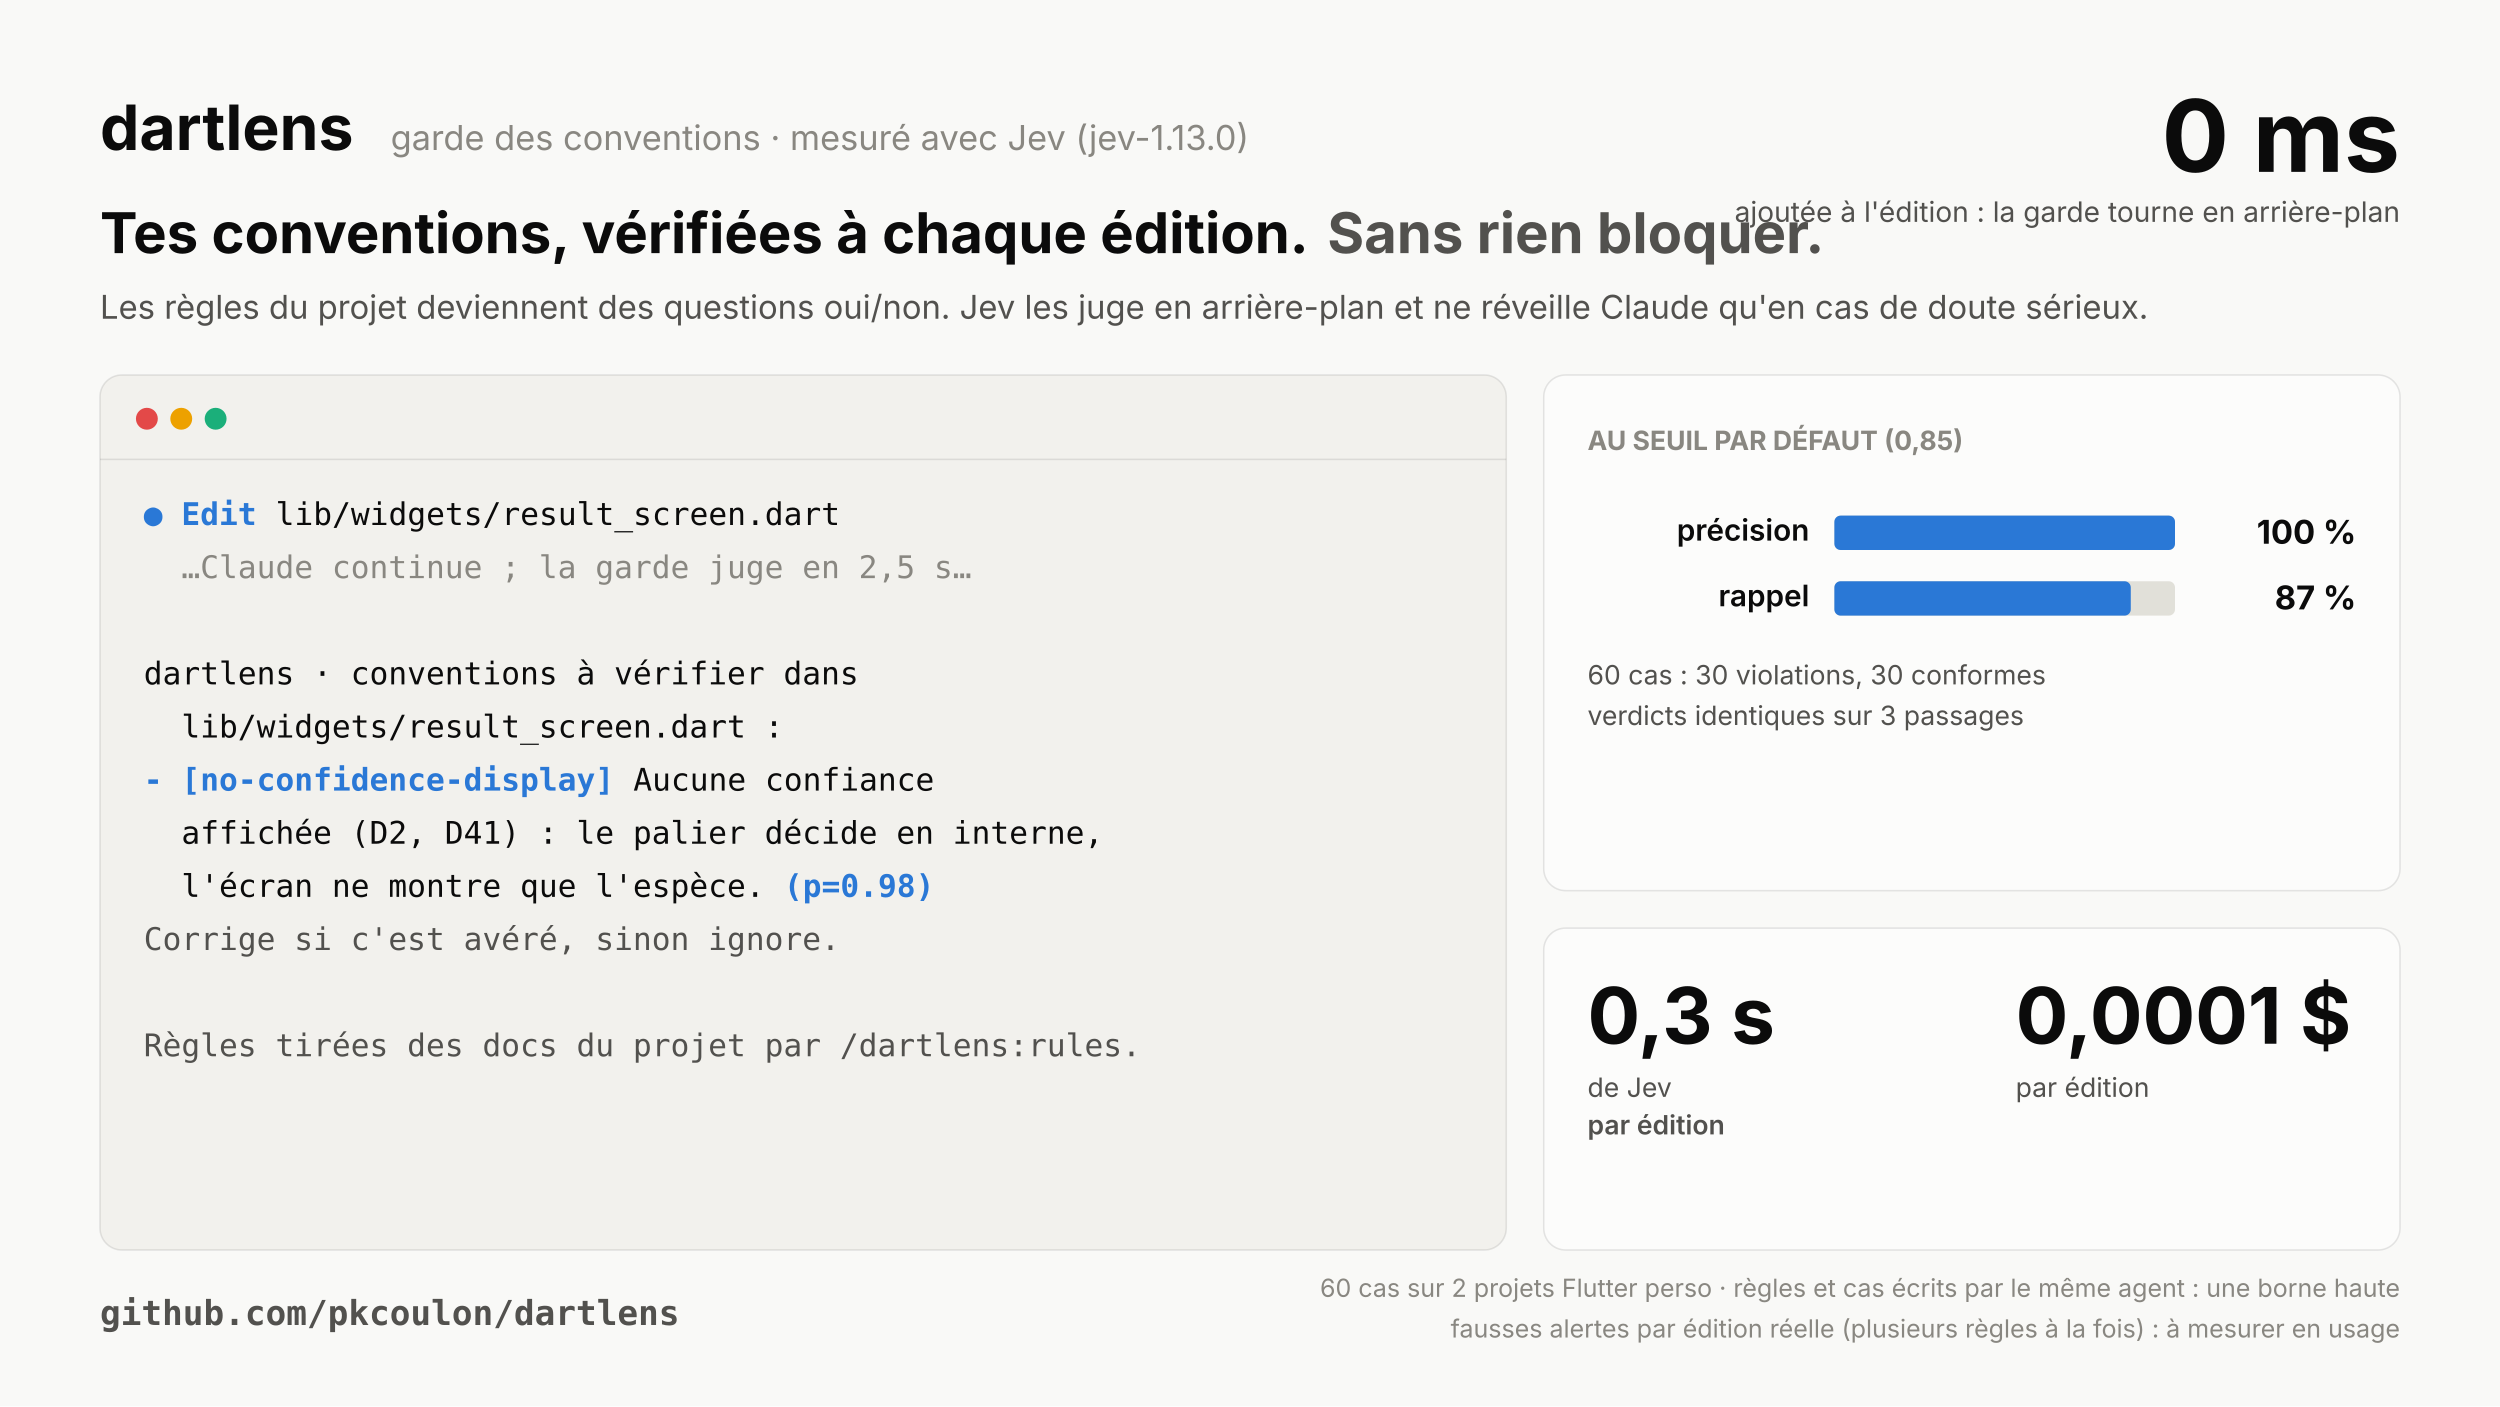
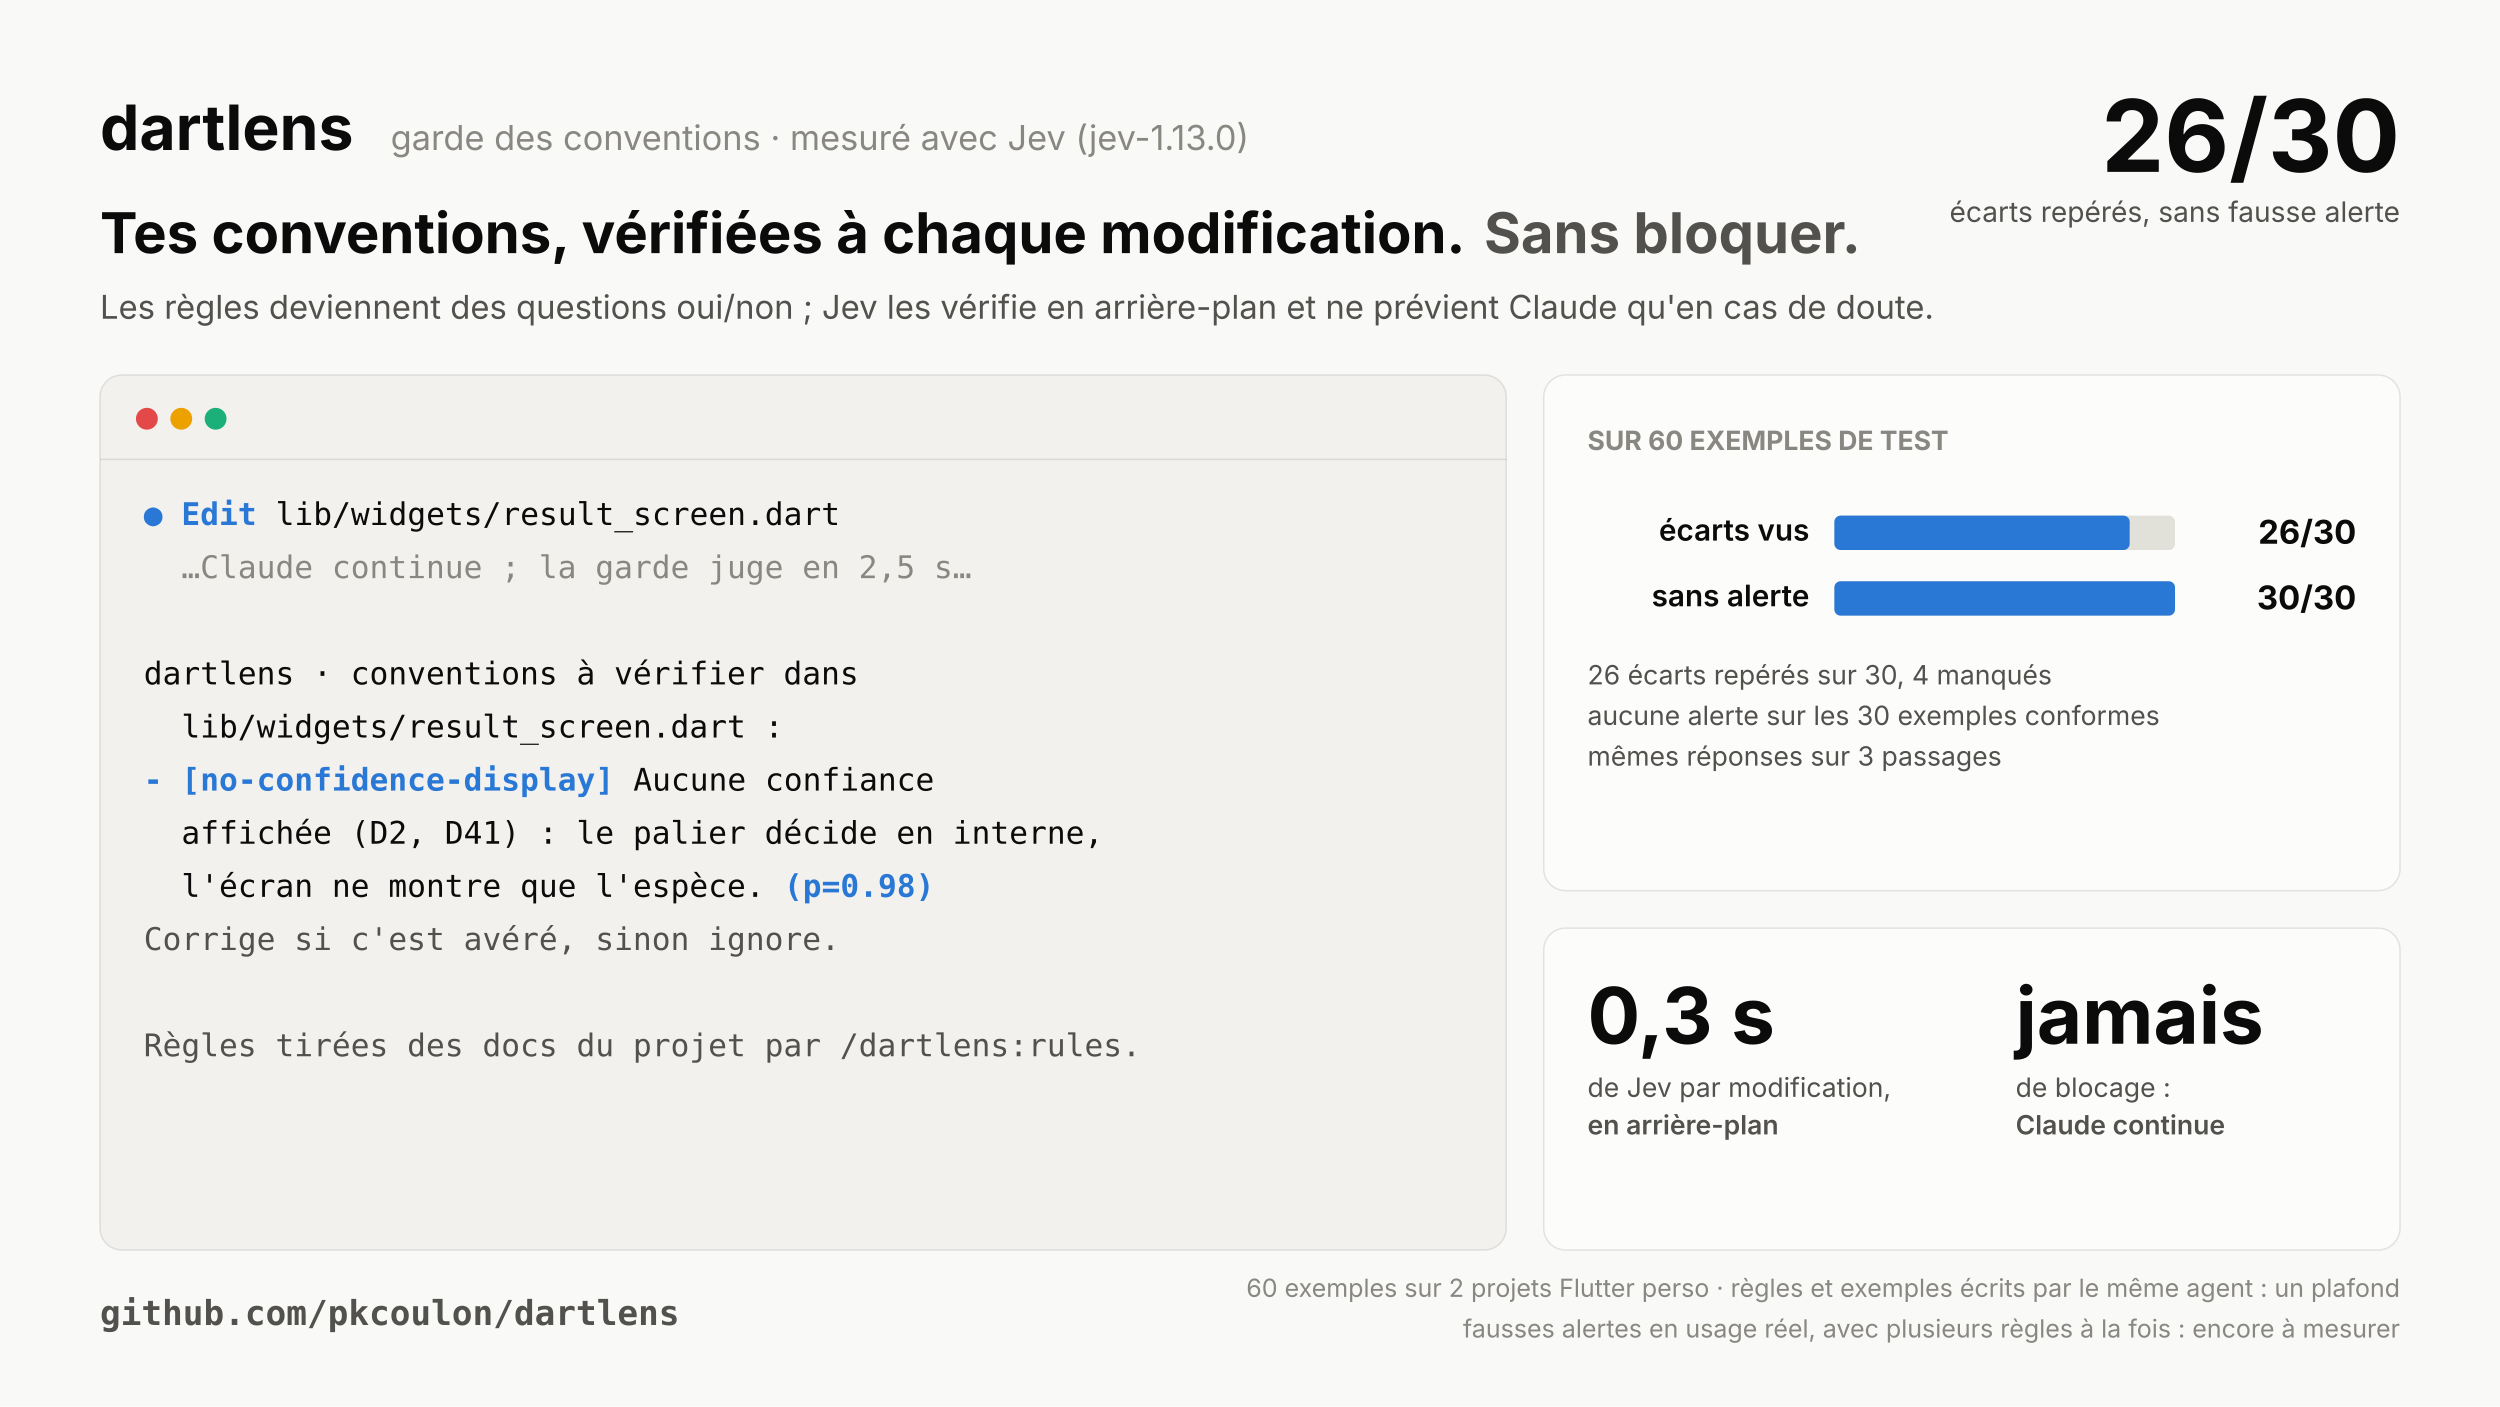
<svg xmlns="http://www.w3.org/2000/svg" width="1600" height="900" viewBox="0 0 1600 900">
  <rect width="100%" height="100%" fill="#f9f9f7" />
  <text x="64.0" y="96.0" fill="#0b0b0b" font-size="40" font-weight="700" text-anchor="start" font-family="system-ui, -apple-system, &quot;Segoe UI&quot;, sans-serif">dartlens</text>
  <text x="250.0" y="96.0" fill="#898781" font-size="22" font-weight="400" text-anchor="start" font-family="system-ui, -apple-system, &quot;Segoe UI&quot;, sans-serif">garde des conventions · mesuré avec Jev (jev-1.13.0)</text>
-   <text x="64" y="162" font-size="36" font-weight="700" font-family="system-ui, -apple-system, &quot;Segoe UI&quot;, sans-serif" fill="#0b0b0b">Tes conventions, vérifiées à chaque édition.<tspan dx="12" fill="#52514e">Sans rien bloquer.</tspan>
+   <text x="64" y="162" font-size="36" font-weight="700" font-family="system-ui, -apple-system, &quot;Segoe UI&quot;, sans-serif" fill="#0b0b0b">Tes conventions, vérifiées à chaque modification.<tspan dx="12" fill="#52514e">Sans bloquer.</tspan>
  </text>
-   <text x="64.0" y="204.0" fill="#52514e" font-size="21" font-weight="400" text-anchor="start" font-family="system-ui, -apple-system, &quot;Segoe UI&quot;, sans-serif">Les règles du projet deviennent des questions oui/non. Jev les juge en arrière-plan et ne réveille Claude qu'en cas de doute sérieux.</text>
-   <text x="1536.0" y="110.0" fill="#0b0b0b" font-size="64" font-weight="700" text-anchor="end" font-family="system-ui, -apple-system, &quot;Segoe UI&quot;, sans-serif">0 ms</text>
-   <text x="1536.0" y="142.0" fill="#52514e" font-size="18" font-weight="400" text-anchor="end" font-family="system-ui, -apple-system, &quot;Segoe UI&quot;, sans-serif">ajoutée à l'édition : la garde tourne en arrière-plan</text>
+   <text x="64.0" y="204.0" fill="#52514e" font-size="21" font-weight="400" text-anchor="start" font-family="system-ui, -apple-system, &quot;Segoe UI&quot;, sans-serif">Les règles deviennent des questions oui/non ; Jev les vérifie en arrière-plan et ne prévient Claude qu'en cas de doute.</text>
+   <text x="1536.0" y="110.0" fill="#0b0b0b" font-size="64" font-weight="700" text-anchor="end" font-family="system-ui, -apple-system, &quot;Segoe UI&quot;, sans-serif">26/30</text>
+   <text x="1536.0" y="142.0" fill="#52514e" font-size="18" font-weight="400" text-anchor="end" font-family="system-ui, -apple-system, &quot;Segoe UI&quot;, sans-serif">écarts repérés, sans fausse alerte</text>
  <rect x="64" y="240" width="900" height="560" rx="14" fill="#f2f1ed" stroke="rgba(11,11,11,0.10)" stroke-width="1" />
  <circle cx="94" cy="268" r="7" fill="#e34948" />
  <circle cx="116" cy="268" r="7" fill="#eda100" />
  <circle cx="138" cy="268" r="7" fill="#1baf7a" />
  <line x1="64" x2="964" y1="294" y2="294" stroke="rgba(11,11,11,0.10)" />
  <text x="92.0" y="336.0" fill="#2a78d6" font-size="20" font-weight="600" text-anchor="start" font-family="&quot;SF Mono&quot;, Menlo, Consolas, monospace" xml:space="preserve" style="white-space:pre">● Edit </text>
  <text x="176.4" y="336.0" fill="#0b0b0b" font-size="20" font-weight="400" text-anchor="start" font-family="&quot;SF Mono&quot;, Menlo, Consolas, monospace" xml:space="preserve" style="white-space:pre">lib/widgets/result_screen.dart</text>
  <text x="92.0" y="370.0" fill="#898781" font-size="20" font-weight="400" text-anchor="start" font-family="&quot;SF Mono&quot;, Menlo, Consolas, monospace" xml:space="preserve" style="white-space:pre">  …Claude continue ; la garde juge en 2,5 s…</text>
  <text x="92.0" y="404.0" fill="#898781" font-size="20" font-weight="400" text-anchor="start" font-family="&quot;SF Mono&quot;, Menlo, Consolas, monospace" xml:space="preserve" style="white-space:pre" />
  <text x="92.0" y="438.0" fill="#0b0b0b" font-size="20" font-weight="400" text-anchor="start" font-family="&quot;SF Mono&quot;, Menlo, Consolas, monospace" xml:space="preserve" style="white-space:pre">dartlens · conventions à vérifier dans</text>
  <text x="92.0" y="472.0" fill="#0b0b0b" font-size="20" font-weight="400" text-anchor="start" font-family="&quot;SF Mono&quot;, Menlo, Consolas, monospace" xml:space="preserve" style="white-space:pre">  lib/widgets/result_screen.dart :</text>
  <text x="92.0" y="506.0" fill="#2a78d6" font-size="20" font-weight="600" text-anchor="start" font-family="&quot;SF Mono&quot;, Menlo, Consolas, monospace" xml:space="preserve" style="white-space:pre">- [no-confidence-display] </text>
  <text x="405.3" y="506.0" fill="#0b0b0b" font-size="20" font-weight="400" text-anchor="start" font-family="&quot;SF Mono&quot;, Menlo, Consolas, monospace" xml:space="preserve" style="white-space:pre">Aucune confiance</text>
  <text x="92.0" y="540.0" fill="#0b0b0b" font-size="20" font-weight="400" text-anchor="start" font-family="&quot;SF Mono&quot;, Menlo, Consolas, monospace" xml:space="preserve" style="white-space:pre">  affichée (D2, D41) : le palier décide en interne,</text>
  <text x="92.0" y="574.0" fill="#0b0b0b" font-size="20" font-weight="400" text-anchor="start" font-family="&quot;SF Mono&quot;, Menlo, Consolas, monospace" xml:space="preserve" style="white-space:pre">  l'écran ne montre que l'espèce. </text>
  <text x="501.7" y="574.0" fill="#2a78d6" font-size="20" font-weight="600" text-anchor="start" font-family="&quot;SF Mono&quot;, Menlo, Consolas, monospace" xml:space="preserve" style="white-space:pre">(p=0.98)</text>
  <text x="92.0" y="608.0" fill="#52514e" font-size="20" font-weight="400" text-anchor="start" font-family="&quot;SF Mono&quot;, Menlo, Consolas, monospace" xml:space="preserve" style="white-space:pre">Corrige si c'est avéré, sinon ignore.</text>
  <text x="92.0" y="642.0" fill="#898781" font-size="20" font-weight="400" text-anchor="start" font-family="&quot;SF Mono&quot;, Menlo, Consolas, monospace" xml:space="preserve" style="white-space:pre" />
  <text x="92.0" y="676.0" fill="#52514e" font-size="20" font-weight="400" text-anchor="start" font-family="&quot;SF Mono&quot;, Menlo, Consolas, monospace" xml:space="preserve" style="white-space:pre">Règles tirées des docs du projet par /dartlens:rules.</text>
  <rect x="988" y="240" width="548" height="330" rx="14" fill="#fcfcfb" stroke="rgba(11,11,11,0.10)" stroke-width="1" />
-   <text x="1016.0" y="288.0" fill="#898781" font-size="17" font-weight="700" text-anchor="start" font-family="system-ui, -apple-system, &quot;Segoe UI&quot;, sans-serif">AU SEUIL PAR DÉFAUT (0,85)</text>
-   <text x="1158.0" y="346.0" fill="#0b0b0b" font-size="19" font-weight="600" text-anchor="end" font-family="system-ui, -apple-system, &quot;Segoe UI&quot;, sans-serif">précision</text>
+   <text x="1016.0" y="288.0" fill="#898781" font-size="17" font-weight="700" text-anchor="start" font-family="system-ui, -apple-system, &quot;Segoe UI&quot;, sans-serif">SUR 60 EXEMPLES DE TEST</text>
+   <text x="1158.0" y="346.0" fill="#0b0b0b" font-size="19" font-weight="600" text-anchor="end" font-family="system-ui, -apple-system, &quot;Segoe UI&quot;, sans-serif">écarts vus</text>
  <rect x="1174" y="330" width="218" height="22" rx="4" fill="#e1e0d9" />
-   <rect x="1174" y="330" width="218.0" height="22" rx="4" fill="#2a78d6" />
-   <text x="1508.0" y="348.0" fill="#0b0b0b" font-size="21" font-weight="700" text-anchor="end" font-family="system-ui, -apple-system, &quot;Segoe UI&quot;, sans-serif">100 %</text>
-   <text x="1158.0" y="388.0" fill="#0b0b0b" font-size="19" font-weight="600" text-anchor="end" font-family="system-ui, -apple-system, &quot;Segoe UI&quot;, sans-serif">rappel</text>
+   <rect x="1174" y="330" width="189.0" height="22" rx="4" fill="#2a78d6" />
+   <text x="1508.0" y="348.0" fill="#0b0b0b" font-size="21" font-weight="700" text-anchor="end" font-family="system-ui, -apple-system, &quot;Segoe UI&quot;, sans-serif">26/30</text>
+   <text x="1158.0" y="388.0" fill="#0b0b0b" font-size="19" font-weight="600" text-anchor="end" font-family="system-ui, -apple-system, &quot;Segoe UI&quot;, sans-serif">sans alerte</text>
  <rect x="1174" y="372" width="218" height="22" rx="4" fill="#e1e0d9" />
-   <rect x="1174" y="372" width="189.7" height="22" rx="4" fill="#2a78d6" />
-   <text x="1508.0" y="390.0" fill="#0b0b0b" font-size="21" font-weight="700" text-anchor="end" font-family="system-ui, -apple-system, &quot;Segoe UI&quot;, sans-serif">87 %</text>
-   <text x="1016.0" y="438.0" fill="#52514e" font-size="17" font-weight="400" text-anchor="start" font-family="system-ui, -apple-system, &quot;Segoe UI&quot;, sans-serif">60 cas : 30 violations, 30 conformes</text>
-   <text x="1016.0" y="464.0" fill="#52514e" font-size="17" font-weight="400" text-anchor="start" font-family="system-ui, -apple-system, &quot;Segoe UI&quot;, sans-serif">verdicts identiques sur 3 passages</text>
+   <rect x="1174" y="372" width="218.0" height="22" rx="4" fill="#2a78d6" />
+   <text x="1508.0" y="390.0" fill="#0b0b0b" font-size="21" font-weight="700" text-anchor="end" font-family="system-ui, -apple-system, &quot;Segoe UI&quot;, sans-serif">30/30</text>
+   <text x="1016.0" y="438.0" fill="#52514e" font-size="17" font-weight="400" text-anchor="start" font-family="system-ui, -apple-system, &quot;Segoe UI&quot;, sans-serif">26 écarts repérés sur 30, 4 manqués</text>
+   <text x="1016.0" y="464.0" fill="#52514e" font-size="17" font-weight="400" text-anchor="start" font-family="system-ui, -apple-system, &quot;Segoe UI&quot;, sans-serif">aucune alerte sur les 30 exemples conformes</text>
+   <text x="1016.0" y="490.0" fill="#52514e" font-size="17" font-weight="400" text-anchor="start" font-family="system-ui, -apple-system, &quot;Segoe UI&quot;, sans-serif">mêmes réponses sur 3 passages</text>
  <rect x="988" y="594" width="548" height="206" rx="14" fill="#fcfcfb" stroke="rgba(11,11,11,0.10)" stroke-width="1" />
  <text x="1016.0" y="668.0" fill="#0b0b0b" font-size="50" font-weight="700" text-anchor="start" font-family="system-ui, -apple-system, &quot;Segoe UI&quot;, sans-serif">0,3 s</text>
-   <text x="1016.0" y="702.0" fill="#52514e" font-size="17" font-weight="400" text-anchor="start" font-family="system-ui, -apple-system, &quot;Segoe UI&quot;, sans-serif">de Jev</text>
-   <text x="1016.0" y="726.0" fill="#52514e" font-size="17" font-weight="600" text-anchor="start" font-family="system-ui, -apple-system, &quot;Segoe UI&quot;, sans-serif">par édition</text>
-   <text x="1290.0" y="668.0" fill="#0b0b0b" font-size="50" font-weight="700" text-anchor="start" font-family="system-ui, -apple-system, &quot;Segoe UI&quot;, sans-serif">0,0001 $</text>
-   <text x="1290.0" y="702.0" fill="#52514e" font-size="17" font-weight="400" text-anchor="start" font-family="system-ui, -apple-system, &quot;Segoe UI&quot;, sans-serif">par édition</text>
+   <text x="1016.0" y="702.0" fill="#52514e" font-size="17" font-weight="400" text-anchor="start" font-family="system-ui, -apple-system, &quot;Segoe UI&quot;, sans-serif">de Jev par modification,</text>
+   <text x="1016.0" y="726.0" fill="#52514e" font-size="17" font-weight="600" text-anchor="start" font-family="system-ui, -apple-system, &quot;Segoe UI&quot;, sans-serif">en arrière-plan</text>
+   <text x="1290.0" y="668.0" fill="#0b0b0b" font-size="50" font-weight="700" text-anchor="start" font-family="system-ui, -apple-system, &quot;Segoe UI&quot;, sans-serif">jamais</text>
+   <text x="1290.0" y="702.0" fill="#52514e" font-size="17" font-weight="400" text-anchor="start" font-family="system-ui, -apple-system, &quot;Segoe UI&quot;, sans-serif">de blocage :</text>
+   <text x="1290.0" y="726.0" fill="#52514e" font-size="17" font-weight="600" text-anchor="start" font-family="system-ui, -apple-system, &quot;Segoe UI&quot;, sans-serif">Claude continue</text>
  <text x="64.0" y="848.0" fill="#52514e" font-size="22" font-weight="600" text-anchor="start" font-family="&quot;SF Mono&quot;, Menlo, Consolas, monospace">github.com/pkcoulon/dartlens</text>
-   <text x="1536.0" y="830.0" fill="#898781" font-size="16" font-weight="400" text-anchor="end" font-family="system-ui, -apple-system, &quot;Segoe UI&quot;, sans-serif">60 cas sur 2 projets Flutter perso · règles et cas écrits par le même agent : une borne haute</text>
-   <text x="1536.0" y="856.0" fill="#898781" font-size="16" font-weight="400" text-anchor="end" font-family="system-ui, -apple-system, &quot;Segoe UI&quot;, sans-serif">fausses alertes par édition réelle (plusieurs règles à la fois) : à mesurer en usage</text>
+   <text x="1536.0" y="830.0" fill="#898781" font-size="16" font-weight="400" text-anchor="end" font-family="system-ui, -apple-system, &quot;Segoe UI&quot;, sans-serif">60 exemples sur 2 projets Flutter perso · règles et exemples écrits par le même agent : un plafond</text>
+   <text x="1536.0" y="856.0" fill="#898781" font-size="16" font-weight="400" text-anchor="end" font-family="system-ui, -apple-system, &quot;Segoe UI&quot;, sans-serif">fausses alertes en usage réel, avec plusieurs règles à la fois : encore à mesurer</text>
</svg>
